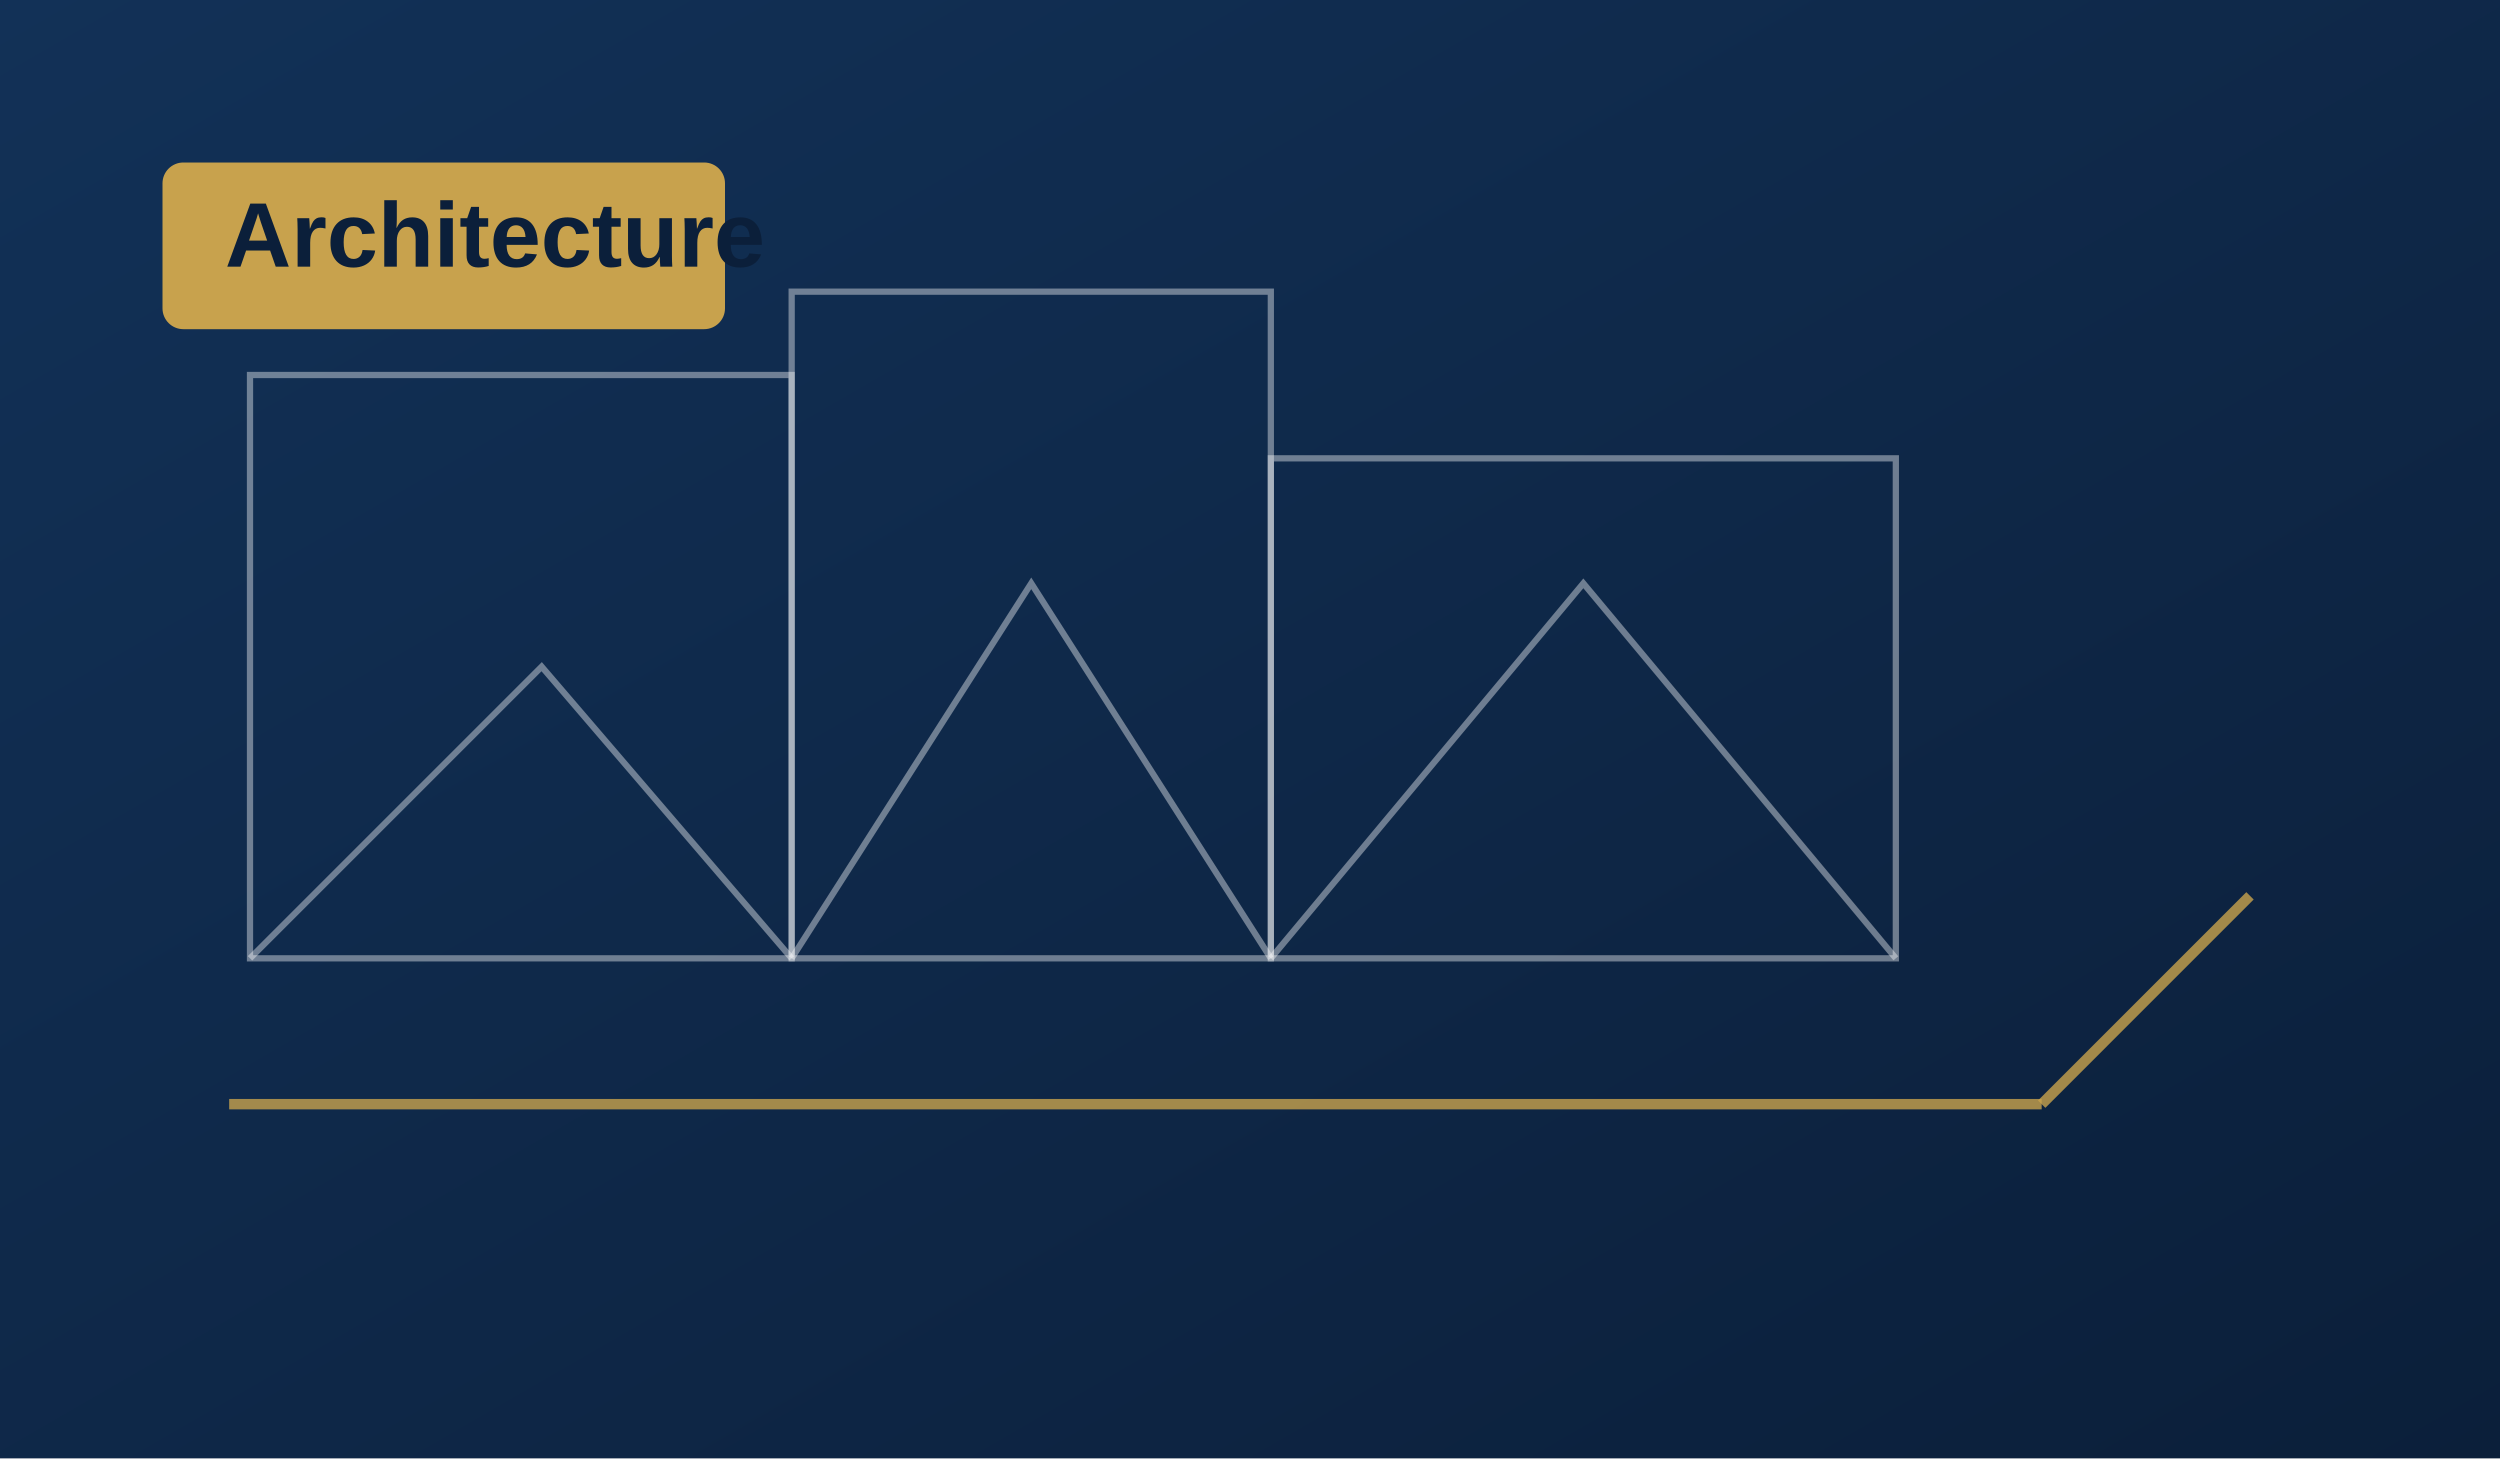
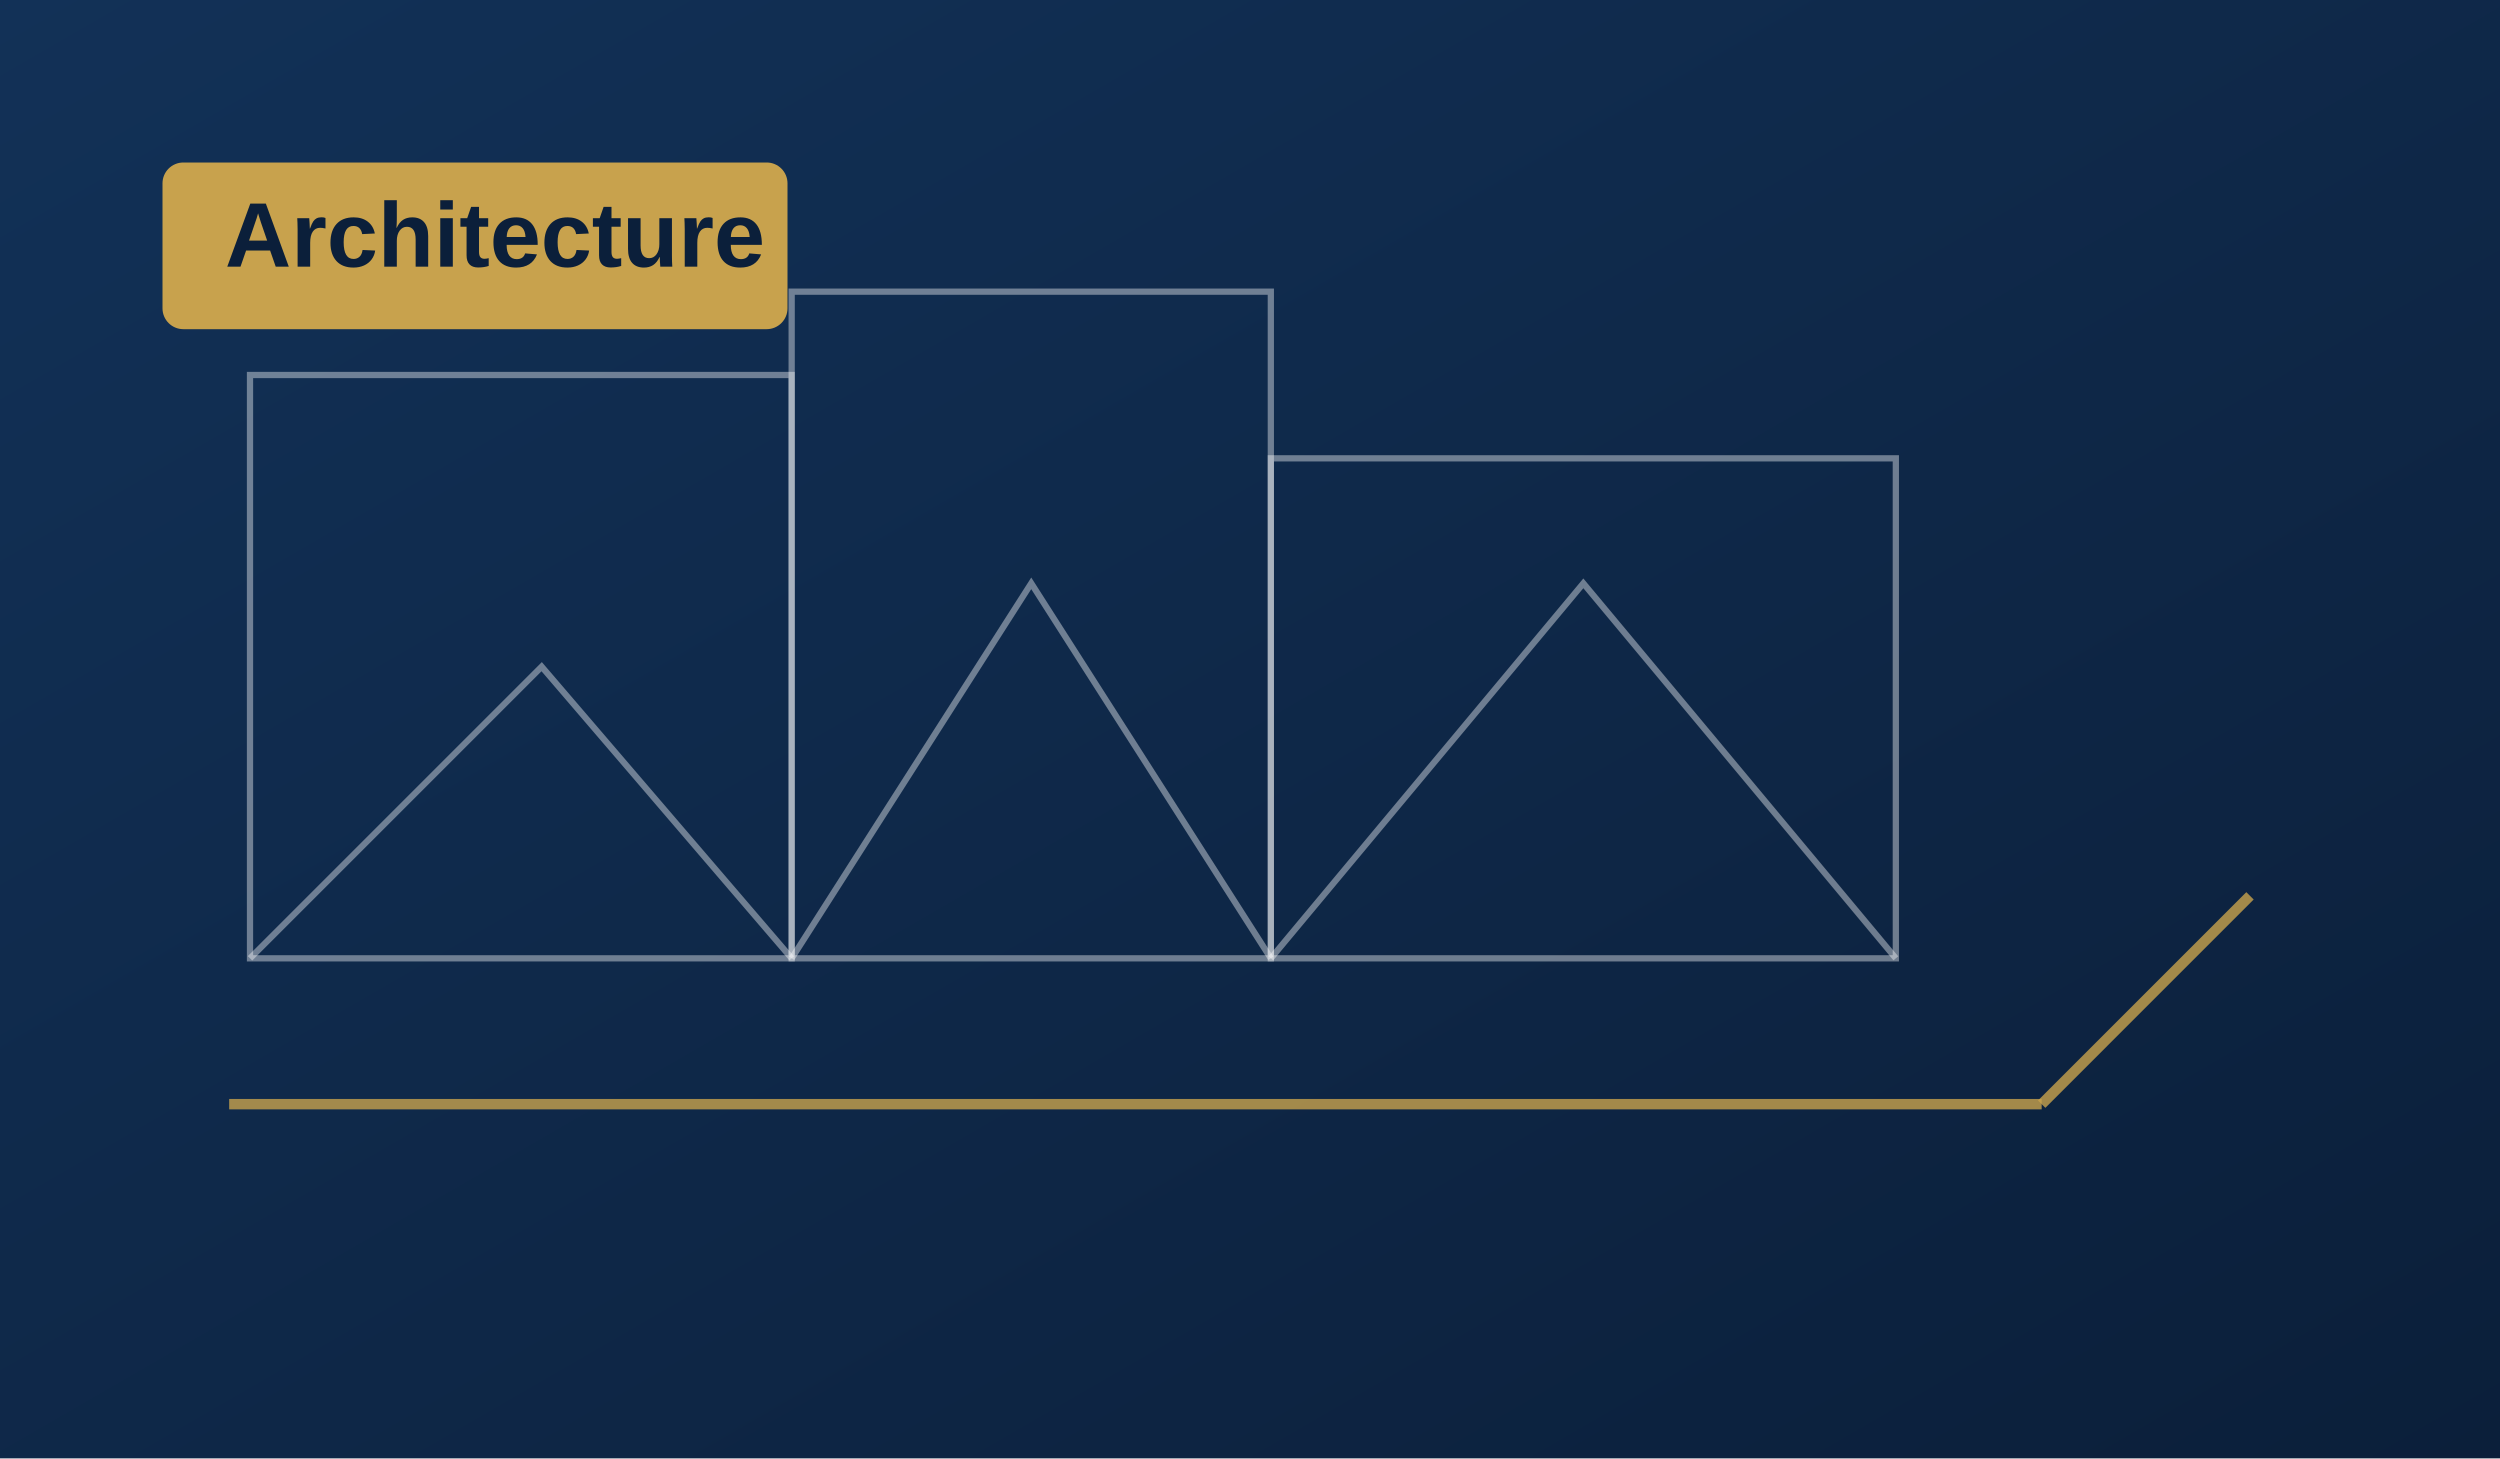
<svg xmlns="http://www.w3.org/2000/svg" width="1200" height="700" viewBox="0 0 1200 700" role="img" aria-labelledby="title desc">
  <defs>
    <linearGradient id="bg" x1="0" y1="0" x2="1" y2="1">
      <stop offset="0%" stop-color="#123157" />
      <stop offset="100%" stop-color="#0b1f3a" />
    </linearGradient>
  </defs>
  <rect width="1200" height="700" fill="url(#bg)" />
  <g fill="none" stroke="#ffffff" stroke-opacity="0.4" stroke-width="3">
    <rect x="120" y="180" width="260" height="280" />
    <rect x="380" y="140" width="230" height="320" />
    <rect x="610" y="220" width="300" height="240" />
    <path d="M120 460L260 320L380 460" />
    <path d="M380 460L495 280L610 460" />
    <path d="M610 460L760 280L910 460" />
  </g>
  <g stroke="#c8a24d" stroke-width="5" stroke-opacity="0.8">
    <path d="M110 530H980" />
    <path d="M980 530L1080 430" />
  </g>
-   <rect x="78" y="78" width="270" height="80" rx="10" fill="#c8a24d" />
+   <rect x="78" y="78" width="300" height="80" rx="10" fill="#c8a24d" />
  <text x="108" y="128" fill="#0b1f3a" font-size="44" font-family="Arial, sans-serif" font-weight="700">Architecture</text>
</svg>
